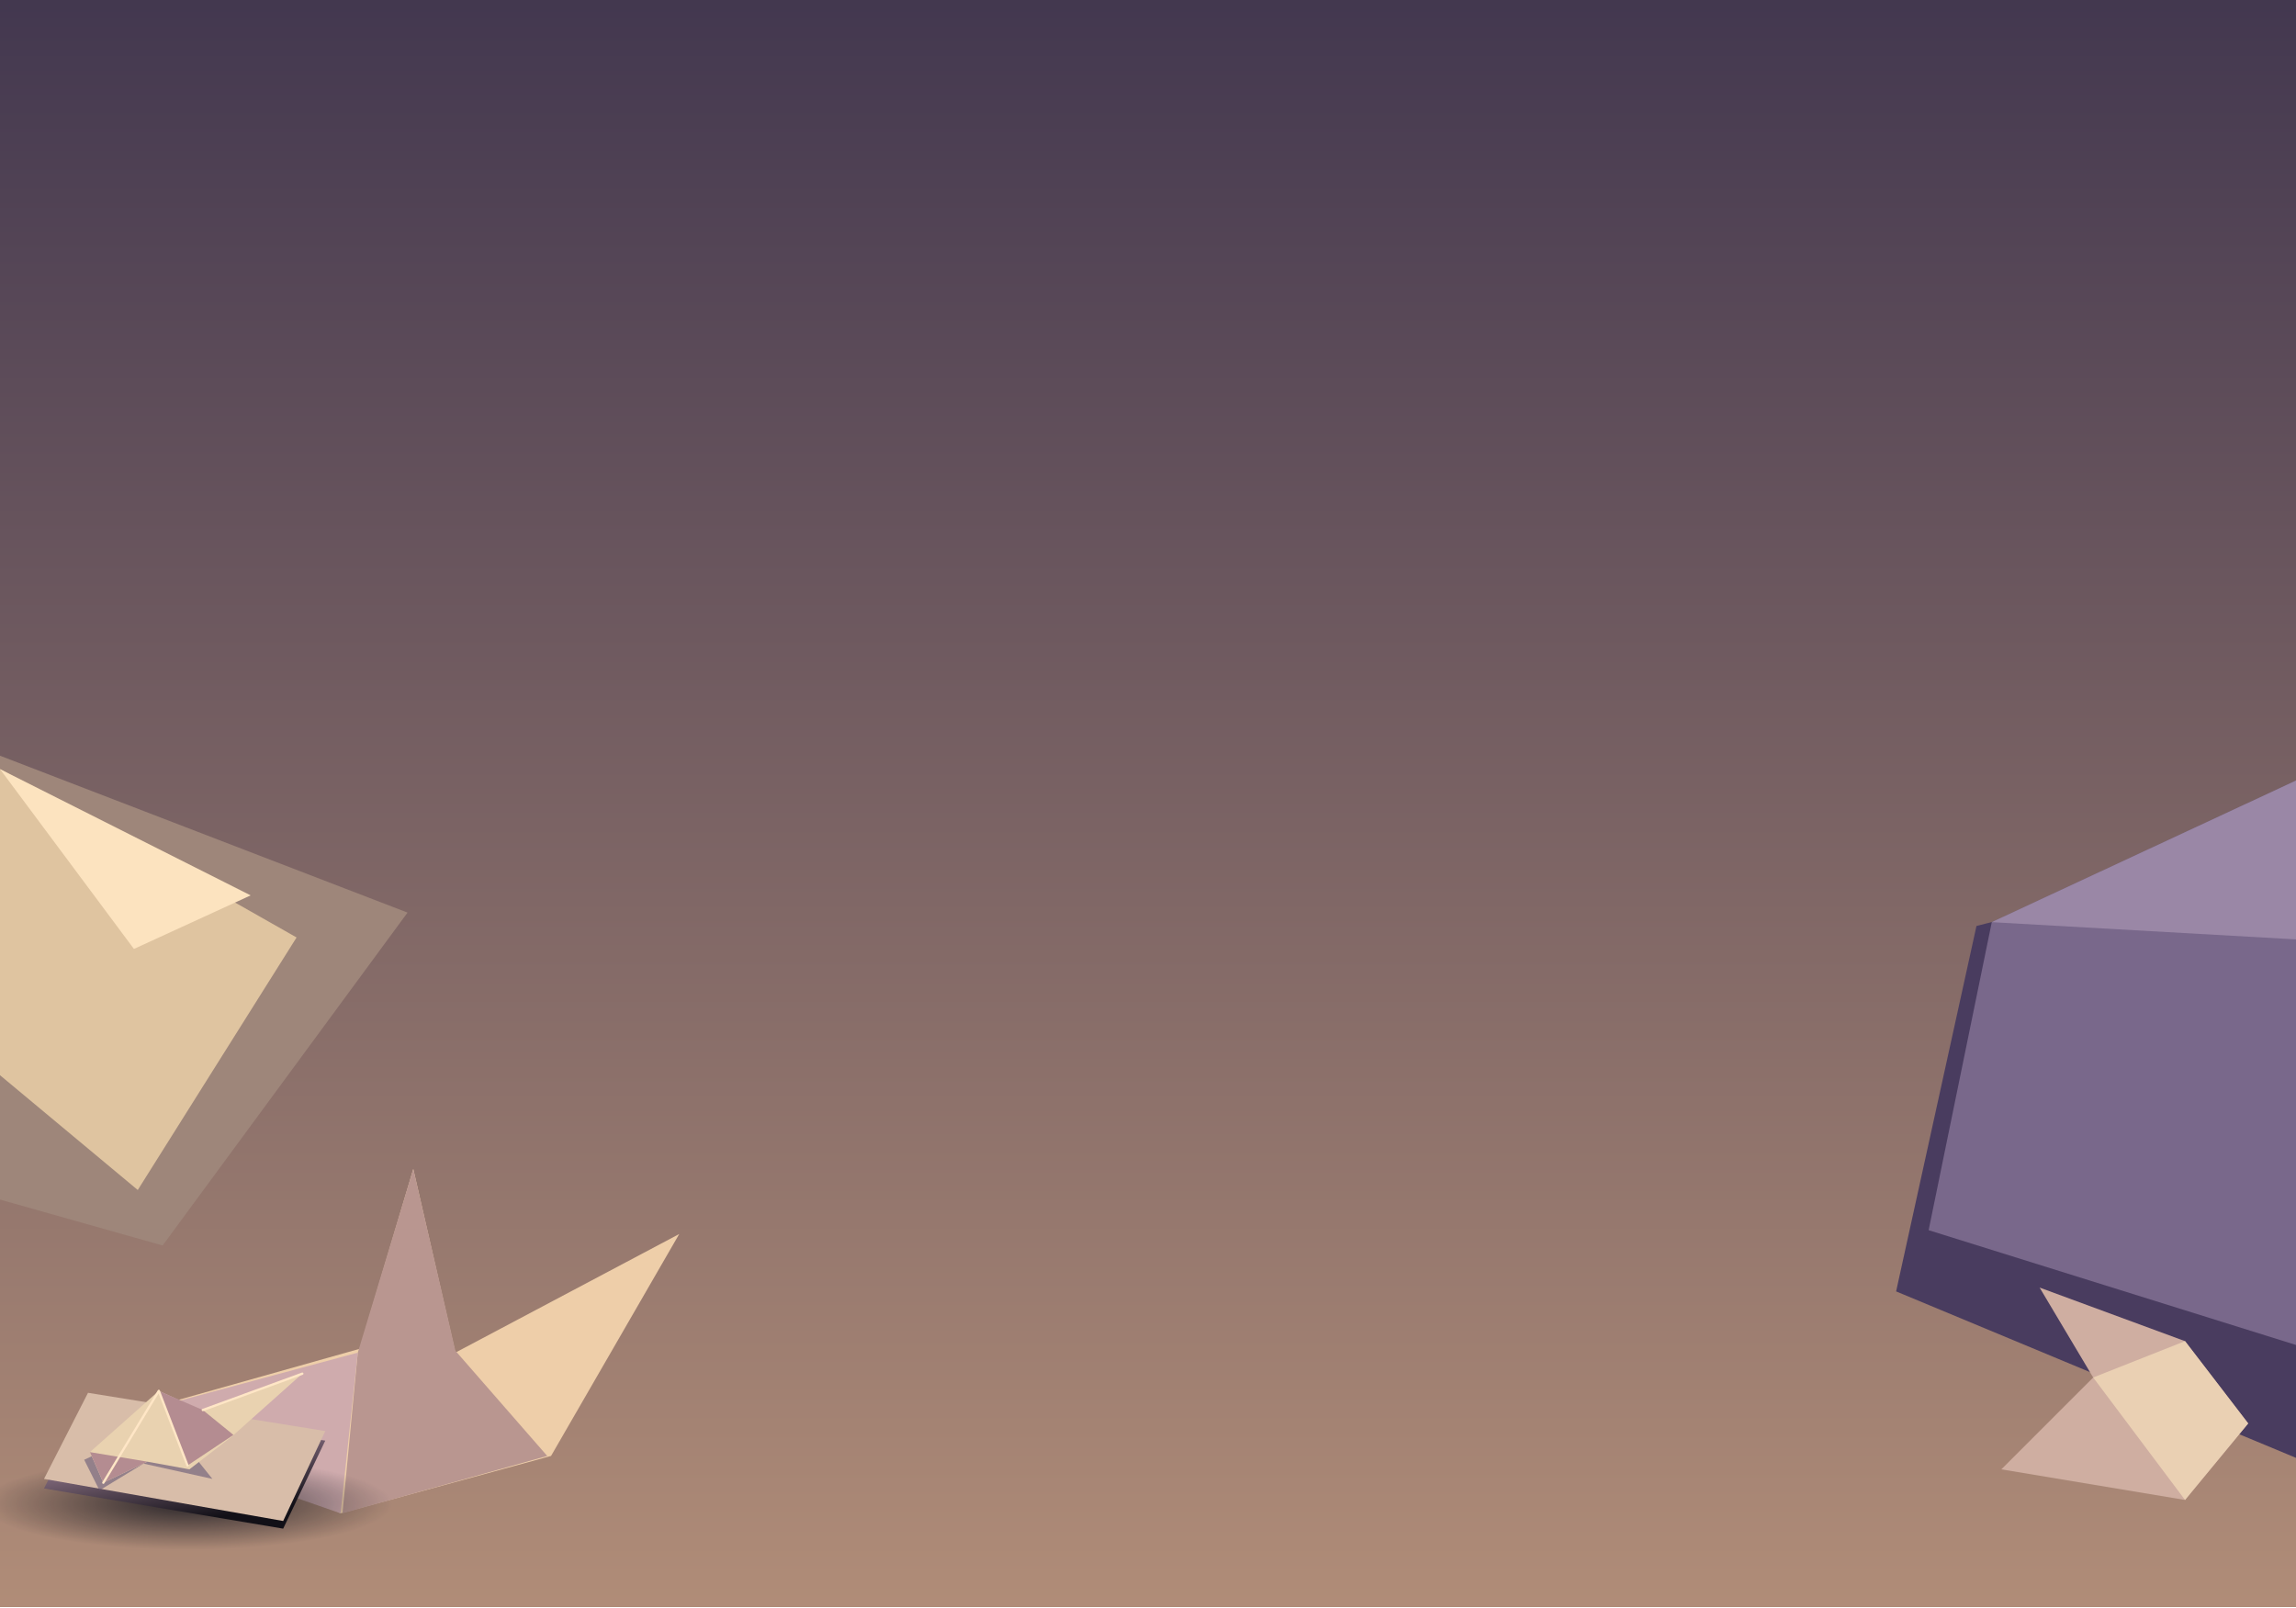
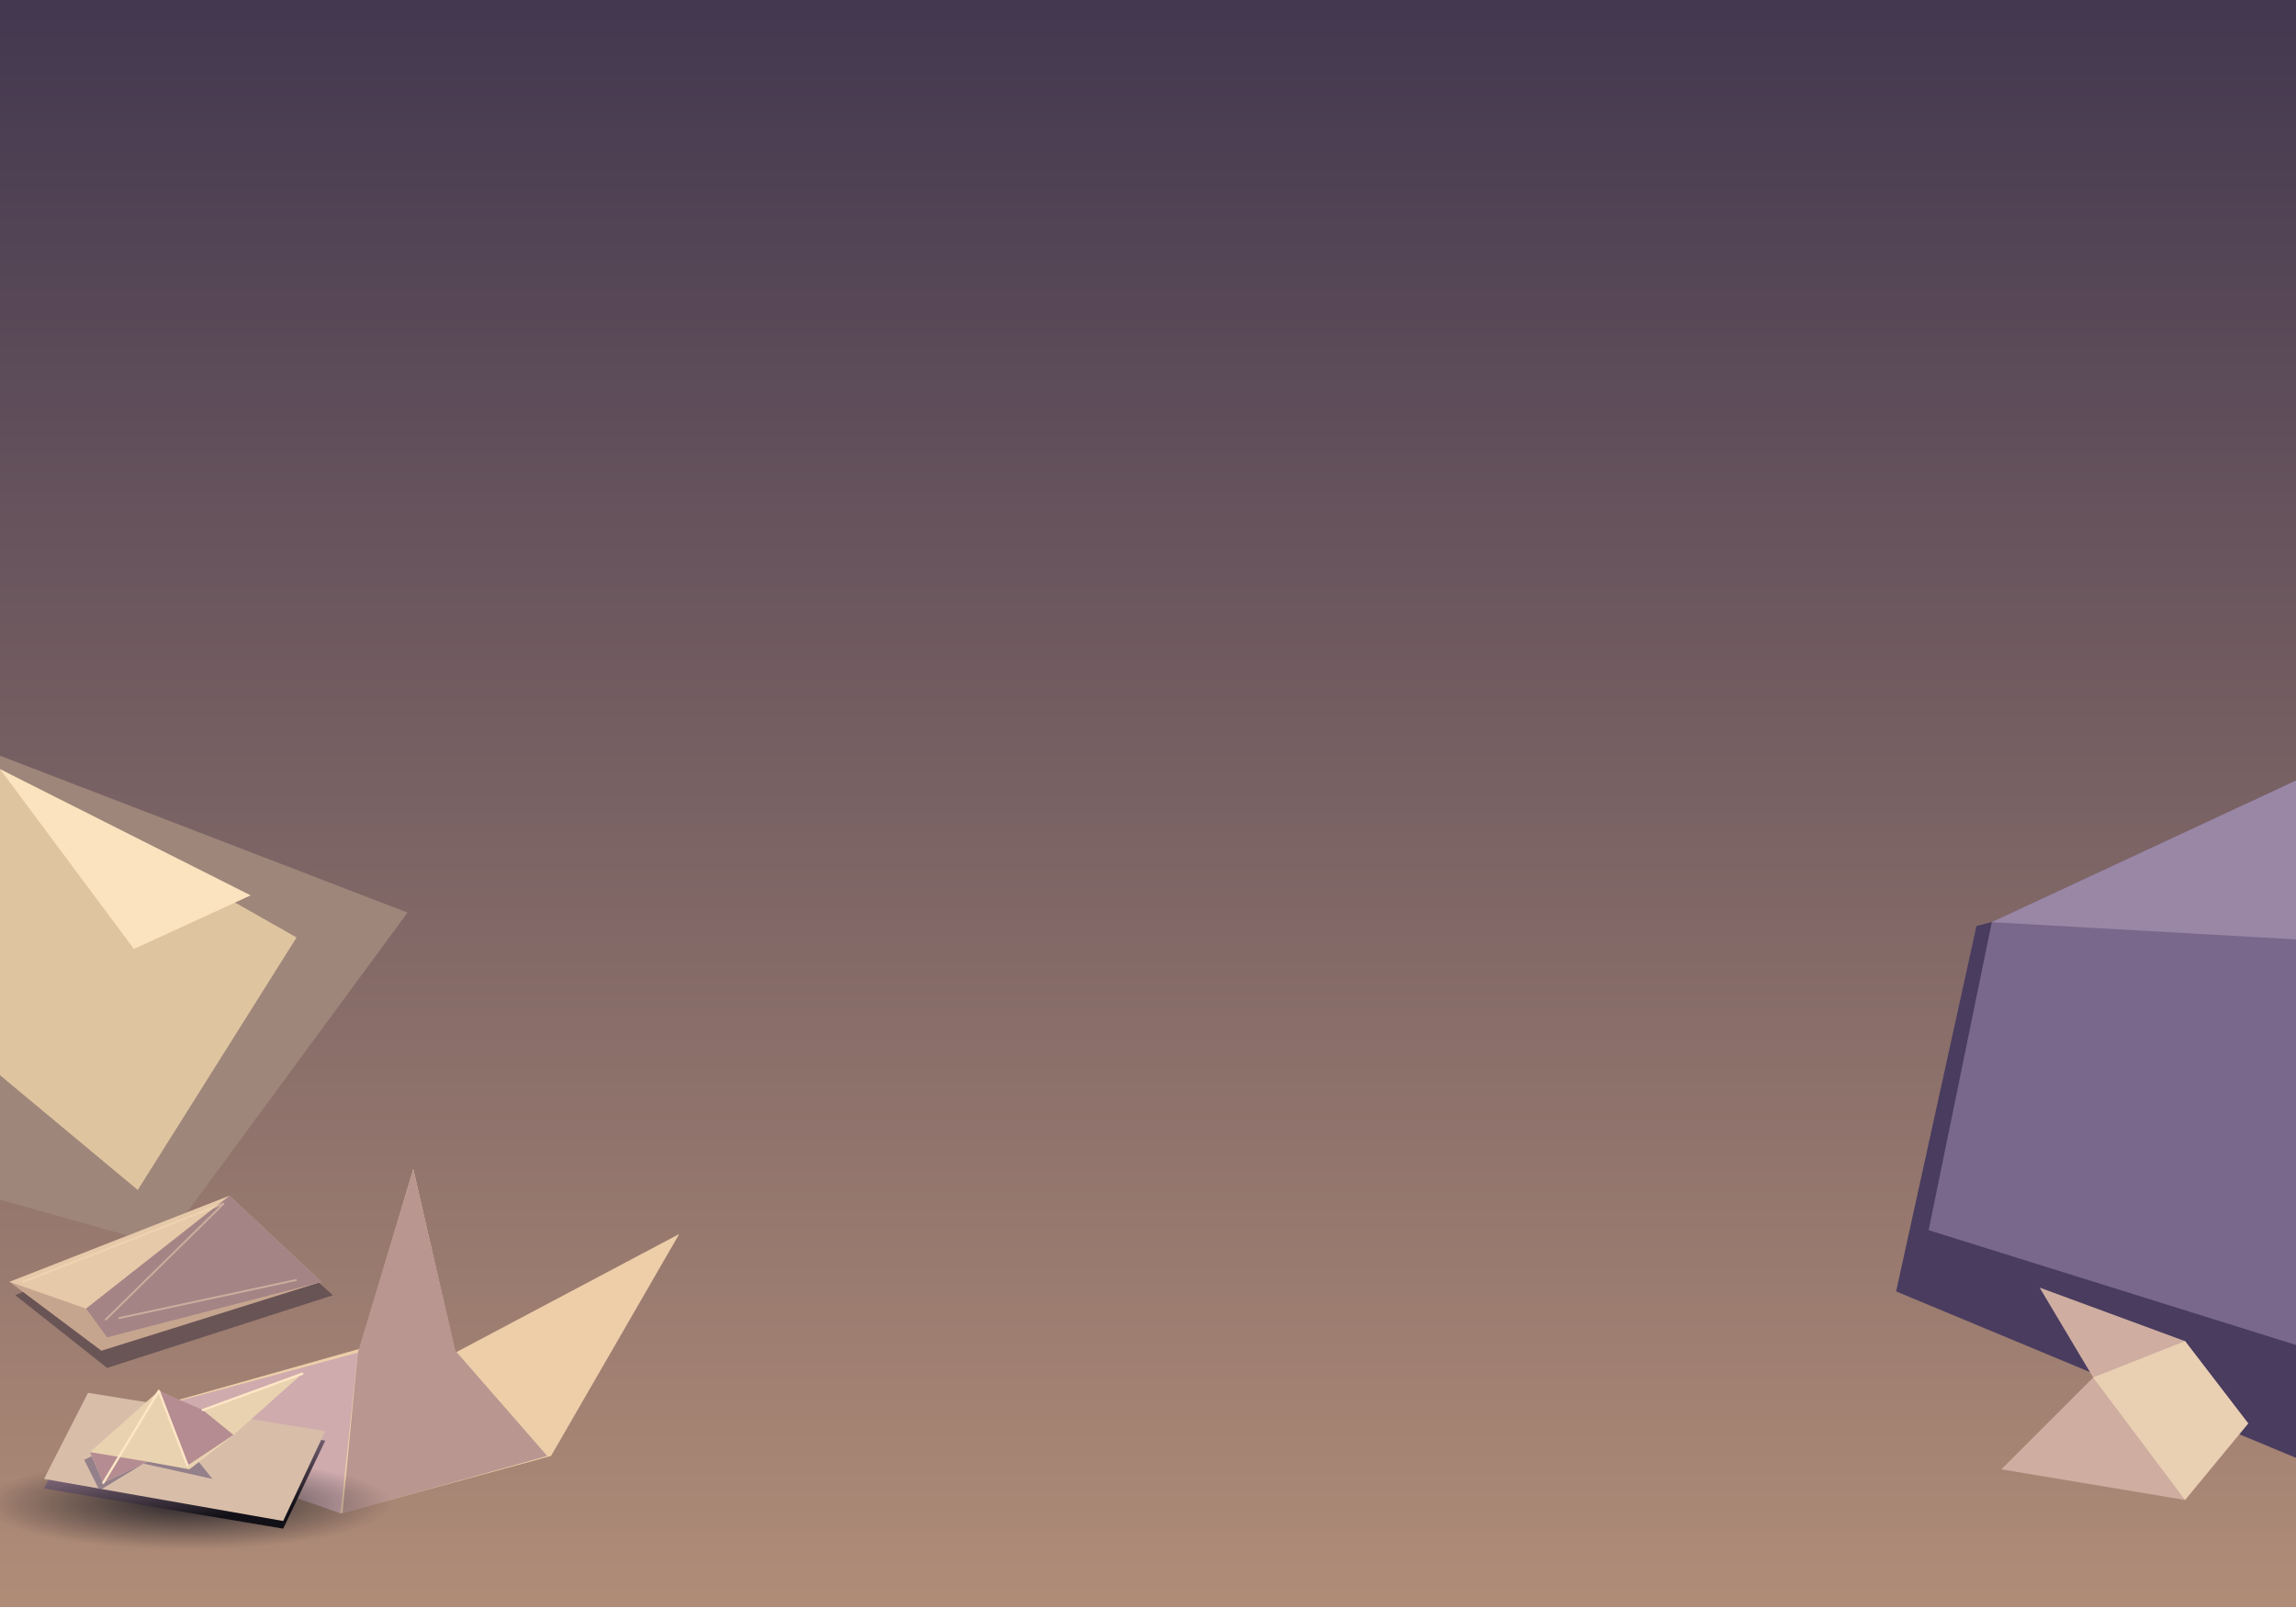
<svg xmlns="http://www.w3.org/2000/svg" viewBox="0 0 1200 840">
  <defs>
    <linearGradient id="sky" x2="0" y2="1">
      <stop stop-color="#42374f" />
      <stop offset="1" stop-color="#b18d78" />
    </linearGradient>
    <radialGradient id="light">
      <stop stop-color="#ffe5bb" stop-opacity=".55" />
      <stop offset="1" stop-color="#ffe5bb" stop-opacity="0" />
    </radialGradient>
    <linearGradient id="prop" x2=".37" y2="1">
      <stop stop-color="#c7aa98" />
      <stop offset=".52" stop-color="#80687a" />
      <stop offset="1" stop-color="#121017" />
    </linearGradient>
    <radialGradient id="contact">
      <stop stop-color="#0d1019" stop-opacity=".81" />
      <stop offset="1" stop-color="#0d1019" stop-opacity="0" />
    </radialGradient>
    <style>.lit {fill:none;stroke:#ffe6c6;stroke-linecap:round;stroke-linejoin:round}</style>
  </defs>
  <path fill="url(#sky)" d="M0 0h1200v840H0z" />
  <path d="M0 395l213 82L85 651 0 627z" fill="#9e867a" />
  <path d="M0 402l155 88-83 132L0 562z" fill="#dfc4a0" />
  <path d="M0 402l131 66-61 28z" fill="#fce3bf" />
  <path d="M1200 441l-167 43-42 191 209 87z" fill="#493c5f" />
  <path d="M1200 408l-159 74-33 161 192 60z" fill="#79688b" />
  <path d="M1200 408l-159 74 159 9z" fill="#9a87a6" />
  <path d="M46 745l142-40 28-94 22 96 117-62-67 116-110 30-58-29z" fill="#eecea9" />
  <path d="M187 707l-8 84 107-30-48-55-22-95z" fill="#b99690" />
  <path d="M46 745l132 46 9-84z" fill="#cfabad" />
  <path d="M1142 701l-76-28 28 47-48 48 96 16 33-40z" fill="#cfaea1" />
  <path d="M1142 701l-48 19 48 64 33-40z" fill="#ead0b3" />
  <g transform="translate(15 684)">
    <ellipse cx="83" cy="102" rx="107" ry="24" fill="url(#contact)" />
    <path d="M8 94 31 49 155 69 133 115Z" fill="url(#prop)" />
    <path d="M8 89 31 44 155 64 133 111Z" fill="#d8bda9" />
    <path d="m29 79 43-20 24 30-36-8-23 14Z" fill="#665775" opacity=".6" />
    <path d="M32 75 68 43 90 53 143 34 106 67 84 84 62 80 39 91Z" fill="#e9d2b0" />
    <path d="m68 43 15 39 24-16-16-13Zm-36 32 30 5-23 11Z" fill="#b48c91" />
    <path d="M39 91 68 43l15 39m8-29 52-19" class="lit" stroke-width="1.2" />
  </g>
+   <g>
+     <path d="m8 677 112-48 54 48-118 38Z" fill="#211b30" opacity=".42" />
+     <path d="m5 670 115-45 48 45-115 36Z" fill="#c6a58f" />
+     <path d="m5 670 115-45-75 59Z" fill="#e5c9a9" />
+     <path d="m45 684 75-59 48 45-112 29Z" fill="#a48485" />
+     <path d="m12 670 105-41-62 61m7-1 93-20" fill="none" stroke="#f9dfbc" stroke-opacity=".46" />
+   </g>
</svg>
